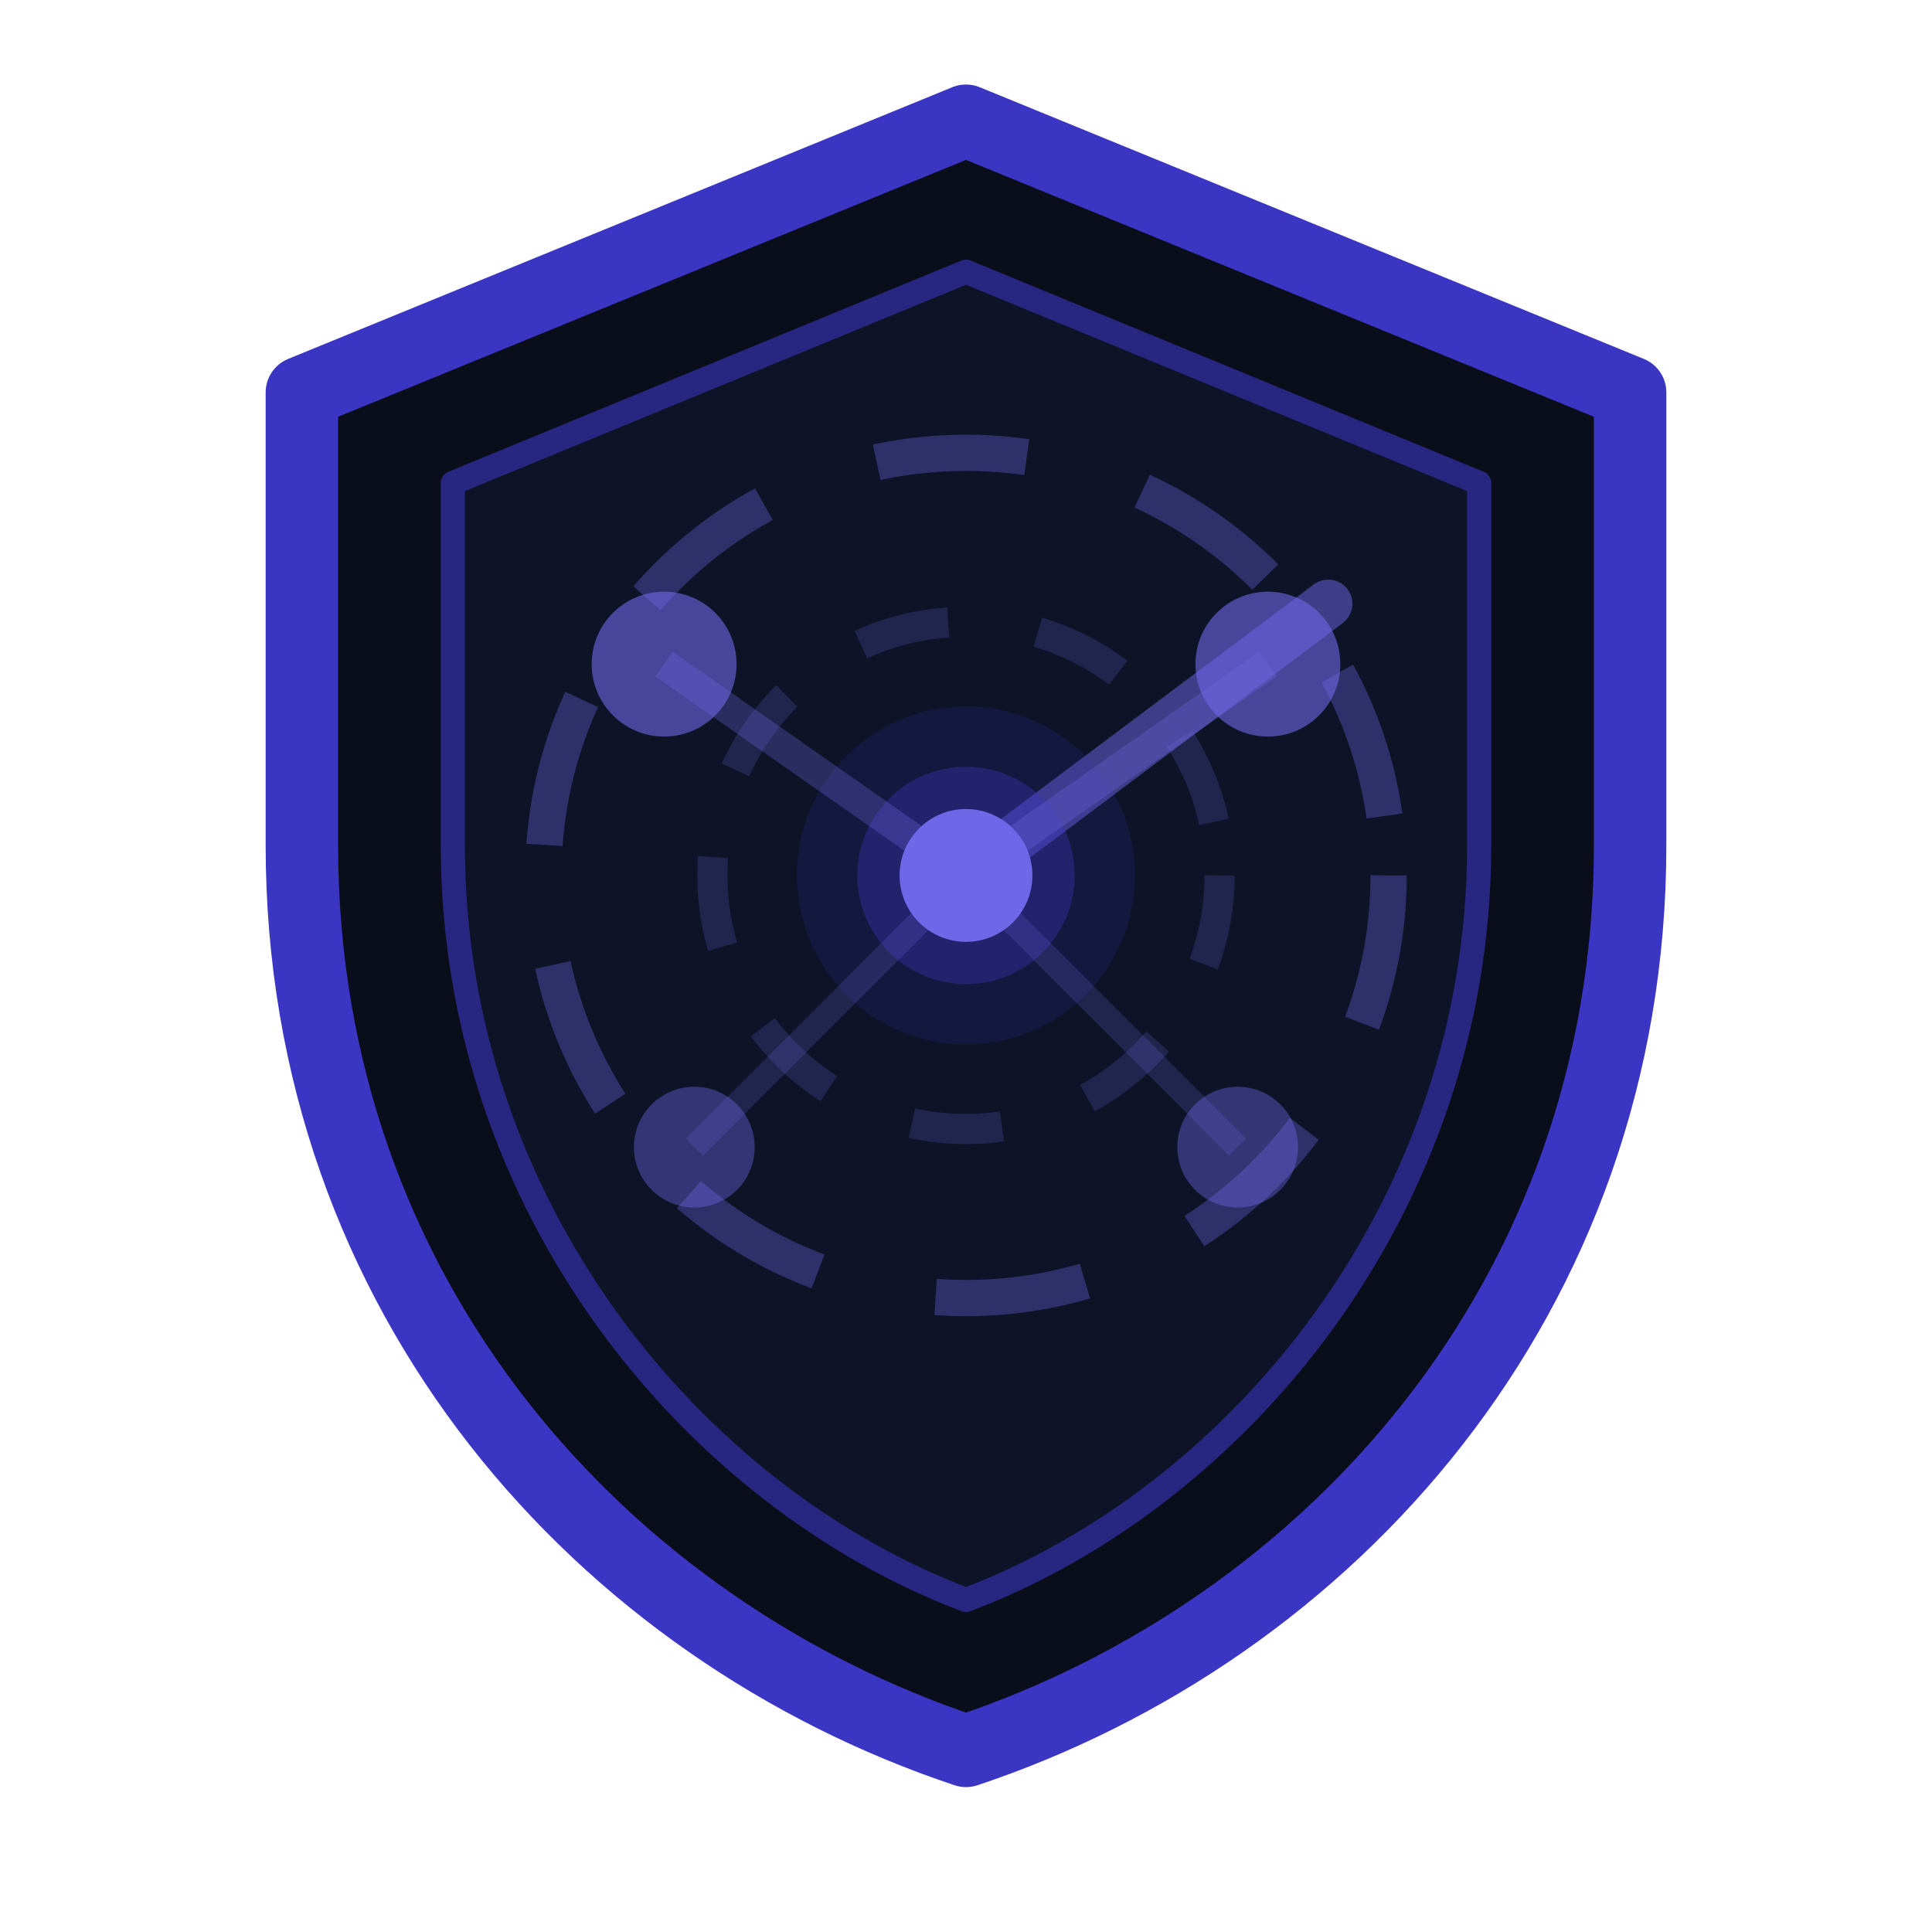
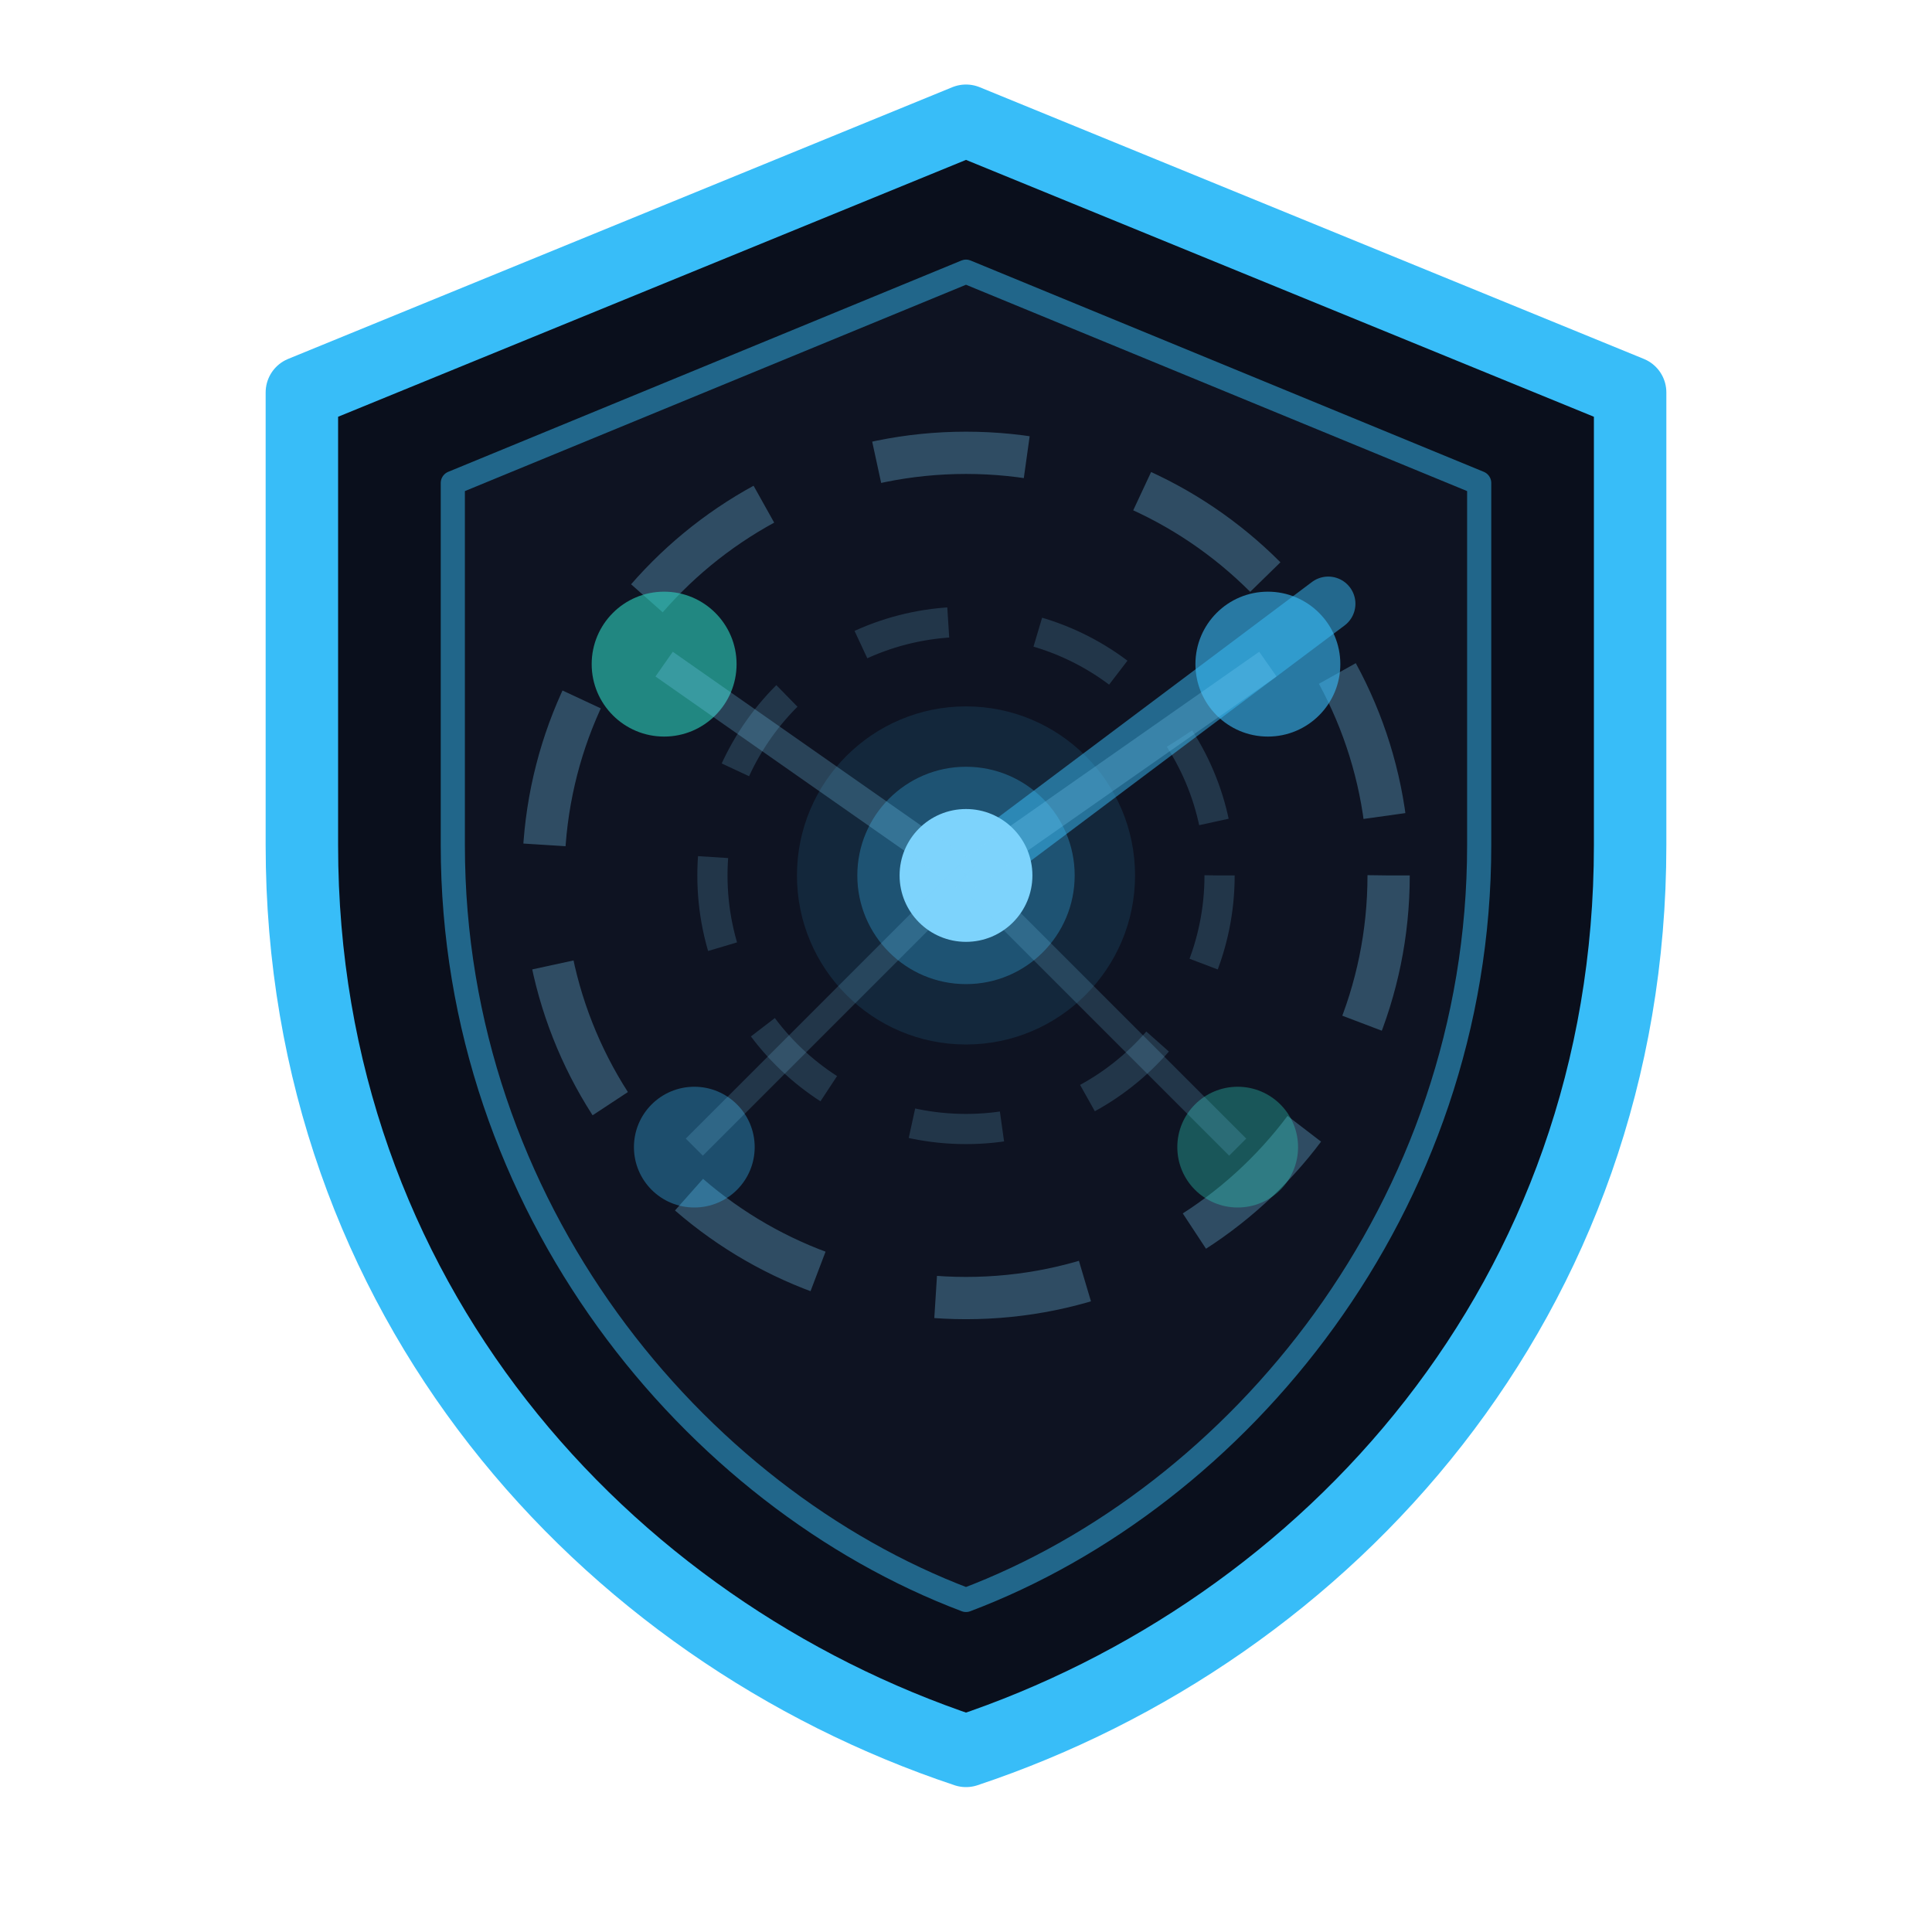
<svg xmlns="http://www.w3.org/2000/svg" width="32" height="32" viewBox="0 0 32 32" fill="none">
-   <path d="M16 2L27 6.5V14C27 21.5 22 27 16 29C10 27 5 21.5 5 14V6.5L16 2Z" fill="#0A0E1A" stroke="#3B35C4" stroke-width="1.2" stroke-linejoin="round" />
-   <path d="M16 4.5L24.5 8V14C24.5 20 20.5 24.8 16 26.5C11.5 24.8 7.5 20 7.5 14V8L16 4.5Z" fill="#111631" stroke="#3B35C4" stroke-width="0.4" stroke-linejoin="round" opacity="0.6" />
-   <circle cx="16" cy="14.5" r="7" stroke="#6E68E8" stroke-width="0.6" opacity="0.35" stroke-dasharray="2.5 2" />
-   <circle cx="16" cy="14.5" r="4.2" stroke="#6E68E8" stroke-width="0.5" opacity="0.2" stroke-dasharray="1.5 1.5" />
-   <line x1="16" y1="14.5" x2="22" y2="10" stroke="#6E68E8" stroke-width="0.8" opacity="0.5" stroke-linecap="round" />
-   <circle cx="16" cy="14.5" r="2.8" fill="#3B35C4" opacity="0.15" />
-   <circle cx="16" cy="14.5" r="1.8" fill="#3B35C4" opacity="0.35" />
-   <circle cx="16" cy="14.5" r="1.1" fill="#6E68E8" />
-   <circle cx="11" cy="11" r="1.2" fill="#6E68E8" opacity="0.6" />
-   <circle cx="21" cy="11" r="1.2" fill="#6E68E8" opacity="0.6" />
-   <circle cx="11.5" cy="19" r="1" fill="#6E68E8" opacity="0.4" />
-   <circle cx="20.5" cy="19" r="1" fill="#6E68E8" opacity="0.4" />
-   <line x1="11" y1="11" x2="16" y2="14.5" stroke="#6E68E8" stroke-width="0.5" opacity="0.3" />
-   <line x1="21" y1="11" x2="16" y2="14.5" stroke="#6E68E8" stroke-width="0.5" opacity="0.3" />
-   <line x1="11.5" y1="19" x2="16" y2="14.5" stroke="#6E68E8" stroke-width="0.4" opacity="0.2" />
-   <line x1="20.5" y1="19" x2="16" y2="14.5" stroke="#6E68E8" stroke-width="0.4" opacity="0.2" />
+   <path d="M16 2L27 6.5V14C27 21.5 22 27 16 29C10 27 5 21.5 5 14V6.5L16 2Z" fill="#0A0F1C" stroke="#38BDF8" stroke-width="1.2" stroke-linejoin="round" />
+   <path d="M16 4.5L24.5 8V14C24.5 20 20.5 24.8 16 26.5C11.5 24.8 7.5 20 7.5 14V8L16 4.5Z" fill="#111827" stroke="#38BDF8" stroke-width="0.4" stroke-linejoin="round" opacity="0.5" />
+   <circle cx="16" cy="14.5" r="7" stroke="#7DD3FC" stroke-width="0.7" opacity="0.30" stroke-dasharray="2.5 2" />
+   <circle cx="16" cy="14.5" r="4.2" stroke="#7DD3FC" stroke-width="0.5" opacity="0.18" stroke-dasharray="1.5 1.5" />
+   <line x1="16" y1="14.5" x2="22" y2="10" stroke="#38BDF8" stroke-width="0.9" opacity="0.5" stroke-linecap="round" />
+   <circle cx="16" cy="14.5" r="2.8" fill="#38BDF8" opacity="0.12" />
+   <circle cx="16" cy="14.5" r="1.8" fill="#38BDF8" opacity="0.30" />
+   <circle cx="16" cy="14.5" r="1.1" fill="#7DD3FC" />
+   <circle cx="11" cy="11" r="1.2" fill="#2DD4BF" opacity="0.6" />
+   <circle cx="21" cy="11" r="1.2" fill="#38BDF8" opacity="0.6" />
+   <circle cx="11.5" cy="19" r="1" fill="#38BDF8" opacity="0.35" />
+   <circle cx="20.5" cy="19" r="1" fill="#2DD4BF" opacity="0.35" />
+   <line x1="11" y1="11" x2="16" y2="14.5" stroke="#7DD3FC" stroke-width="0.5" opacity="0.25" />
+   <line x1="21" y1="11" x2="16" y2="14.5" stroke="#7DD3FC" stroke-width="0.5" opacity="0.25" />
+   <line x1="11.5" y1="19" x2="16" y2="14.5" stroke="#7DD3FC" stroke-width="0.4" opacity="0.18" />
+   <line x1="20.5" y1="19" x2="16" y2="14.5" stroke="#7DD3FC" stroke-width="0.4" opacity="0.18" />
</svg>
